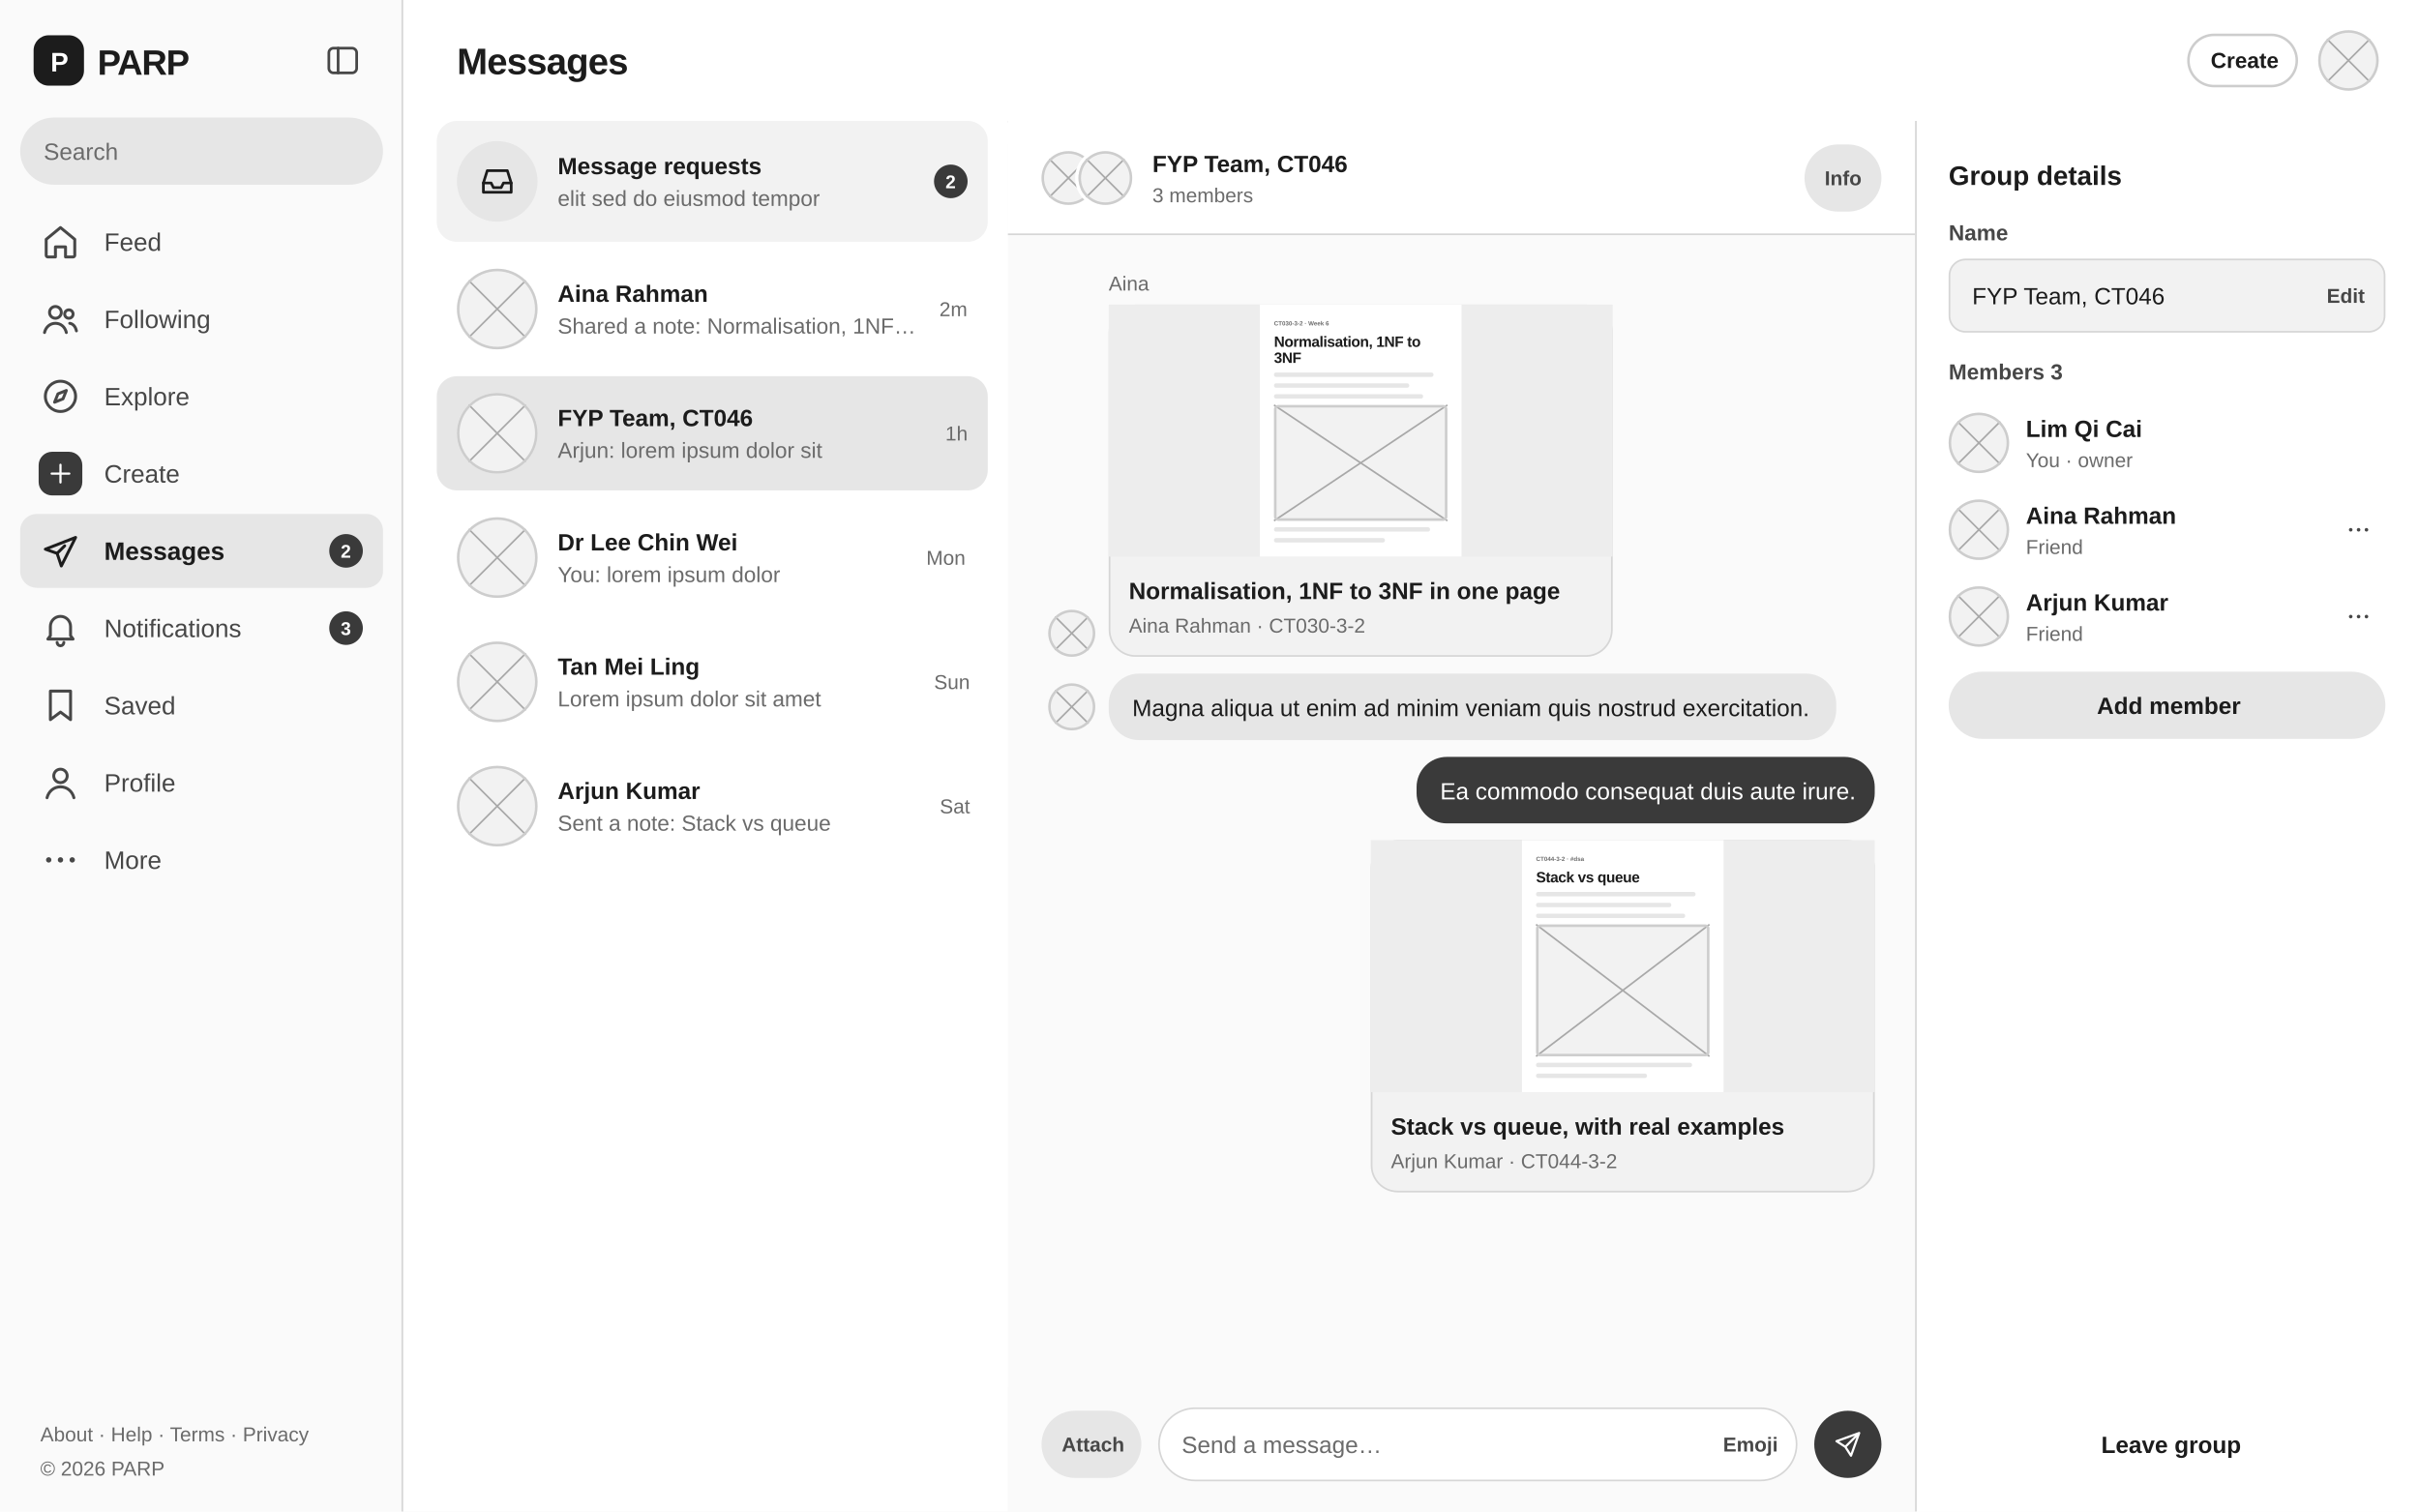
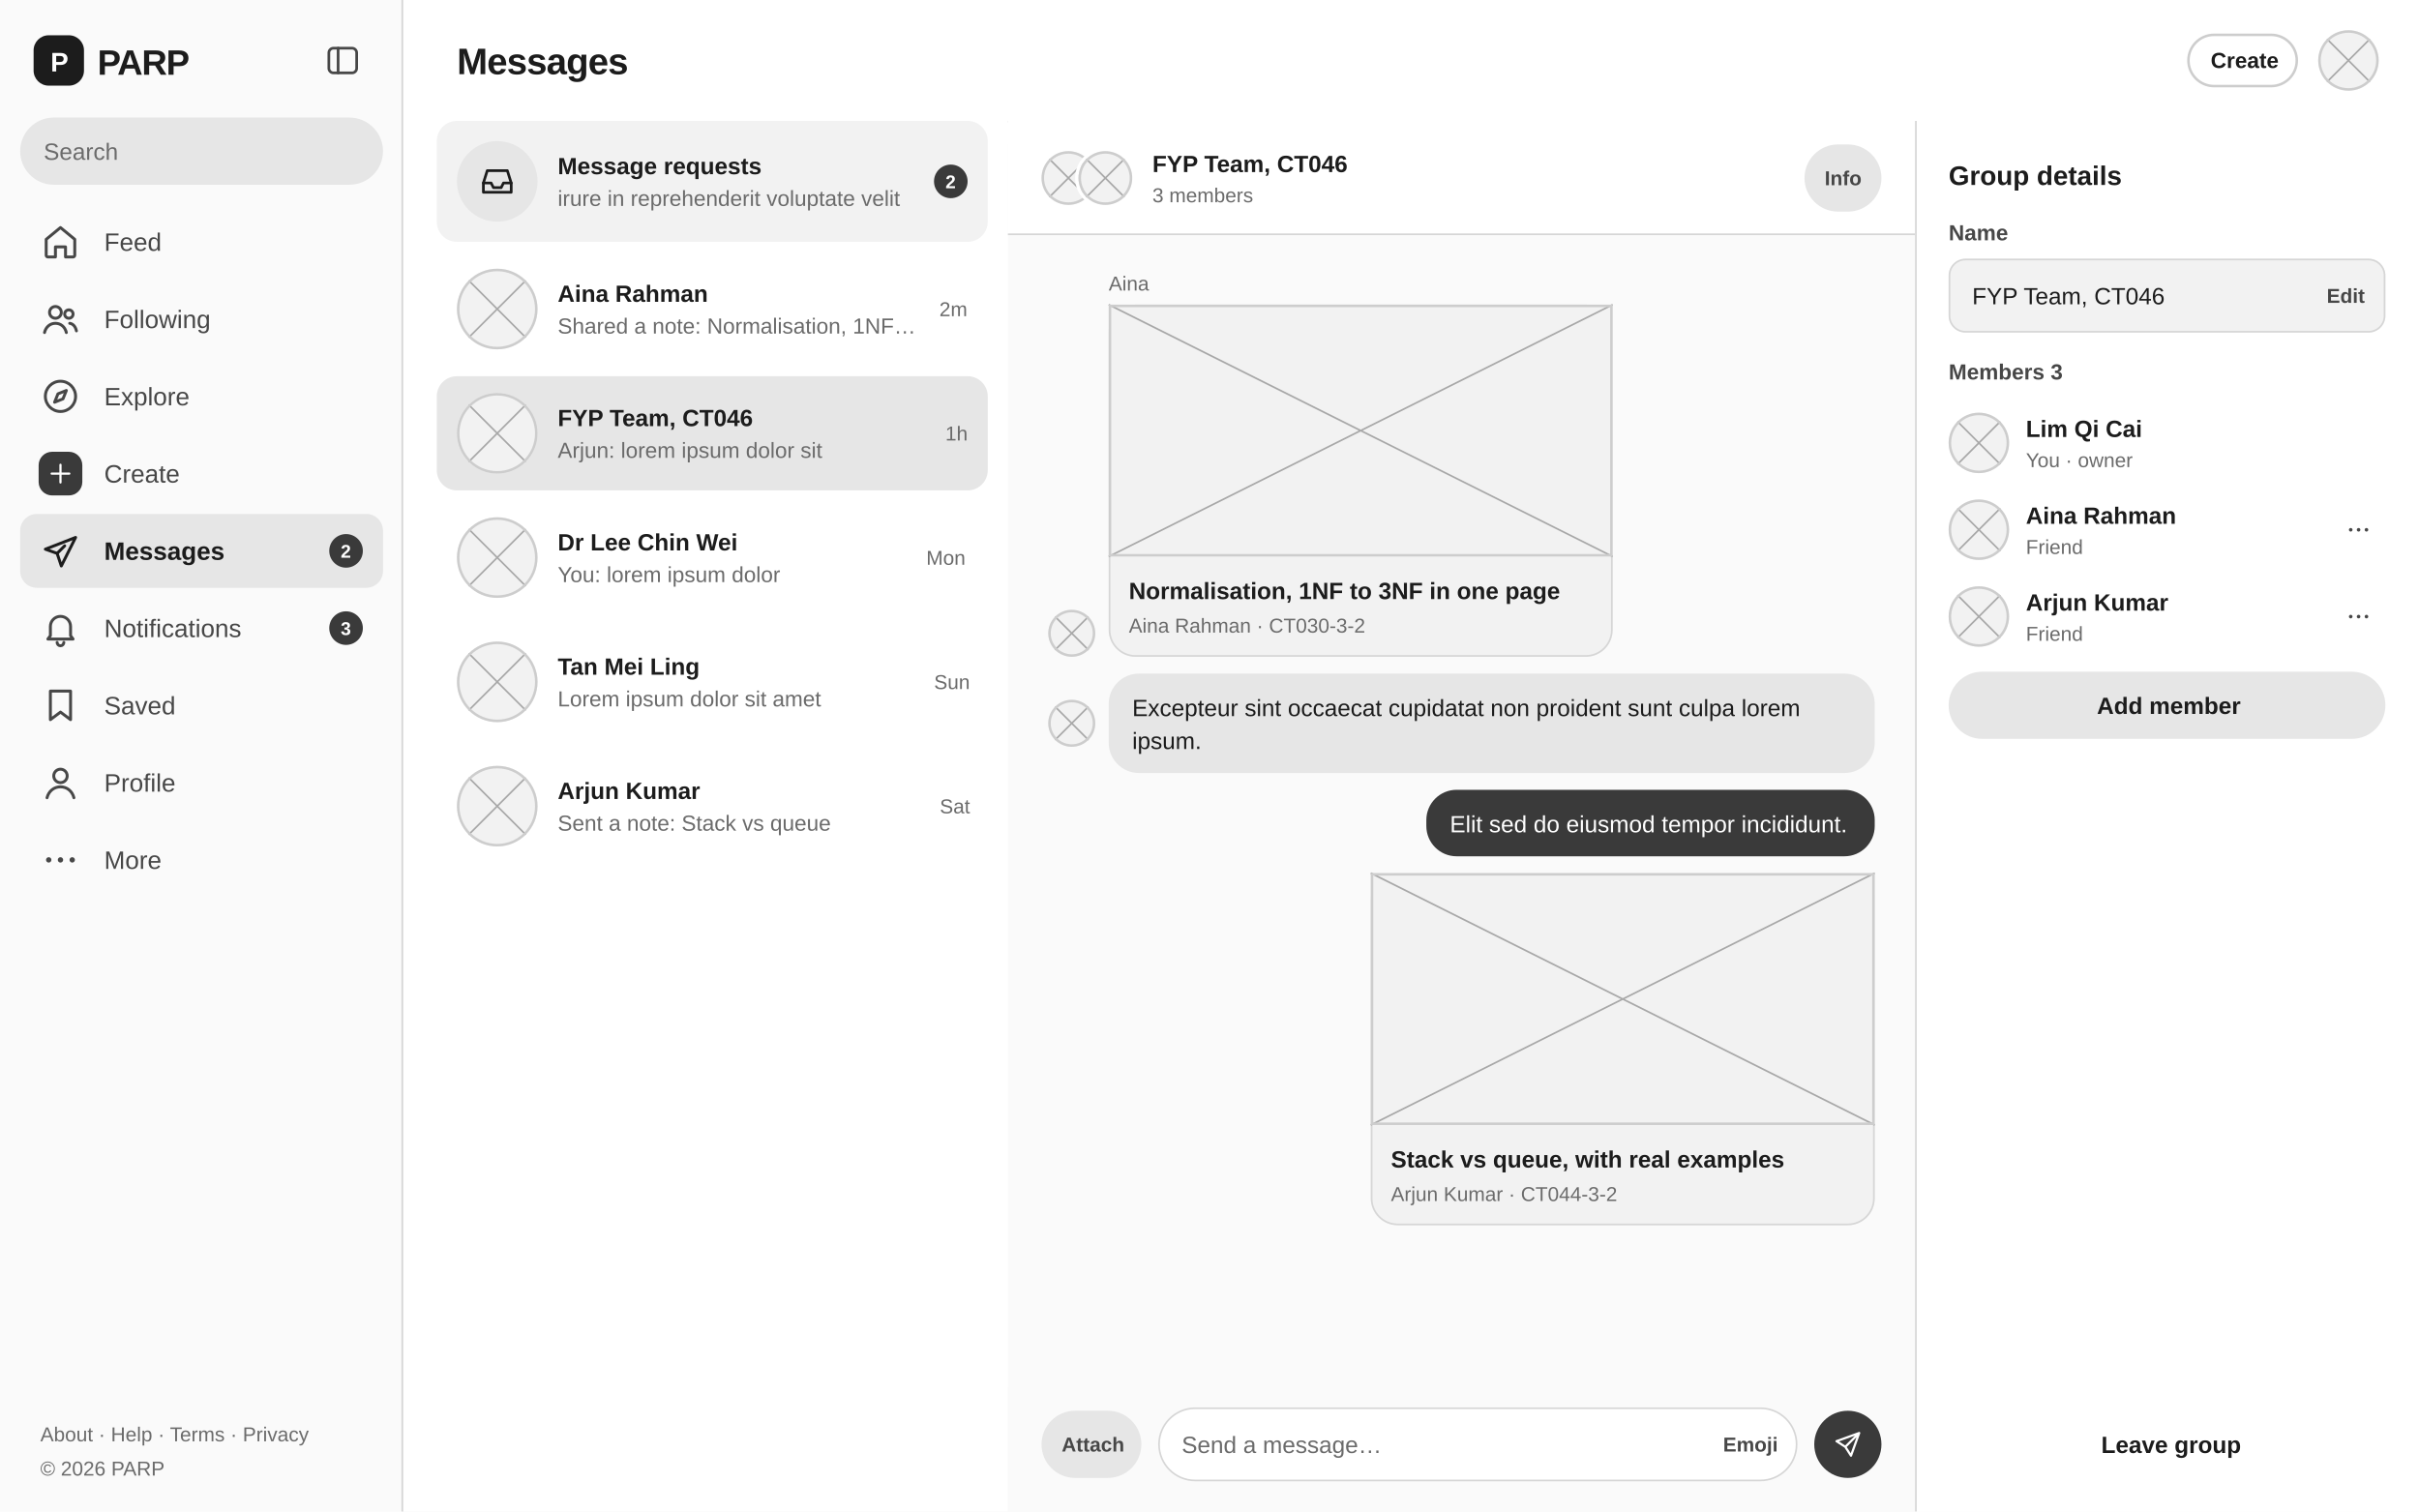
<svg xmlns="http://www.w3.org/2000/svg" width="1440" height="900" viewBox="0 0 1440 900" font-family="Segoe UI, Arial, sans-serif">
  <defs />
  <rect width="1440" height="900" fill="#ffffff" />
  <rect x="0" y="0" width="1440" height="900" fill="#ffffff" />
  <rect x="260" y="72" width="328" height="72" rx="12" fill="#f2f2f2" />
  <rect x="272" y="84" width="48" height="48" rx="24" fill="#e6e6e6" />
  <g transform="translate(285 97) scale(0.92)" fill="none" stroke="#1c1c1c" stroke-width="1.75" stroke-linecap="round" stroke-linejoin="round">
    <path d="M3 13h5l1.5 3h5l1.5-3h5" />
    <path d="M5.5 5h13l2.5 8v6H3v-6z" />
  </g>
  <text x="332" y="103.73" font-size="14" font-weight="600" fill="#1c1c1c">Message requests</text>
-   <text x="332" y="122.61" font-size="13" fill="#6b6b6b">elit sed do eiusmod tempor</text>
+   <text x="332" y="122.61" font-size="13" fill="#6b6b6b">irure in reprehenderit voluptate velit</text>
  <rect x="556" y="98" width="20" height="20" rx="10" fill="#3a3a3a" />
  <text x="562.83" y="112.1" font-size="11" font-weight="700" fill="#ffffff">2</text>
  <rect x="272" y="160" width="48" height="48" rx="24" fill="#f2f2f2" />
  <path d="M279.03 167.03L312.97 200.97M312.97 167.03L279.03 200.97" fill="none" stroke="#a8a8a8" stroke-width="1" />
  <rect x="272.75" y="160.75" width="46.5" height="46.5" rx="23.25" fill="none" stroke="#cdcdcd" stroke-width="1.5" />
  <text x="332" y="179.73" font-size="14" font-weight="600" fill="#1c1c1c">Aina Rahman</text>
  <text x="332" y="198.61" font-size="13" fill="#6b6b6b">Shared a note: Normalisation, 1NF…</text>
  <text x="559.19" y="188.28" font-size="12" fill="#6b6b6b">2m</text>
  <rect x="260" y="224" width="328" height="68" rx="12" fill="#e6e6e6" />
  <rect x="272" y="234" width="48" height="48" rx="24" fill="#f2f2f2" />
  <path d="M279.03 241.03L312.97 274.97M312.97 241.03L279.03 274.97" fill="none" stroke="#a8a8a8" stroke-width="1" />
  <rect x="272.75" y="234.75" width="46.5" height="46.5" rx="23.25" fill="none" stroke="#cdcdcd" stroke-width="1.5" />
  <text x="332" y="253.73" font-size="14" font-weight="600" fill="#1c1c1c">FYP Team, CT046</text>
  <text x="332" y="272.61" font-size="13" fill="#6b6b6b">Arjun: lorem ipsum dolor sit</text>
  <text x="562.73" y="262.28" font-size="12" fill="#6b6b6b">1h</text>
  <rect x="272" y="308" width="48" height="48" rx="24" fill="#f2f2f2" />
  <path d="M279.03 315.03L312.97 348.97M312.97 315.03L279.03 348.97" fill="none" stroke="#a8a8a8" stroke-width="1" />
  <rect x="272.75" y="308.75" width="46.5" height="46.5" rx="23.25" fill="none" stroke="#cdcdcd" stroke-width="1.5" />
  <text x="332" y="327.73" font-size="14" font-weight="600" fill="#1c1c1c">Dr Lee Chin Wei</text>
  <text x="332" y="346.61" font-size="13" fill="#6b6b6b">You: lorem ipsum dolor</text>
  <text x="551.39" y="336.28" font-size="12" fill="#6b6b6b">Mon</text>
  <rect x="272" y="382" width="48" height="48" rx="24" fill="#f2f2f2" />
  <path d="M279.03 389.03L312.97 422.97M312.97 389.03L279.03 422.97" fill="none" stroke="#a8a8a8" stroke-width="1" />
  <rect x="272.75" y="382.75" width="46.5" height="46.5" rx="23.25" fill="none" stroke="#cdcdcd" stroke-width="1.5" />
  <text x="332" y="401.73" font-size="14" font-weight="600" fill="#1c1c1c">Tan Mei Ling</text>
  <text x="332" y="420.61" font-size="13" fill="#6b6b6b">Lorem ipsum dolor sit amet</text>
  <text x="556.03" y="410.28" font-size="12" fill="#6b6b6b">Sun</text>
  <rect x="272" y="456" width="48" height="48" rx="24" fill="#f2f2f2" />
  <path d="M279.03 463.03L312.97 496.97M312.97 463.03L279.03 496.97" fill="none" stroke="#a8a8a8" stroke-width="1" />
  <rect x="272.75" y="456.75" width="46.5" height="46.5" rx="23.25" fill="none" stroke="#cdcdcd" stroke-width="1.5" />
  <text x="332" y="475.73" font-size="14" font-weight="600" fill="#1c1c1c">Arjun Kumar</text>
  <text x="332" y="494.61" font-size="13" fill="#6b6b6b">Sent a note: Stack vs queue</text>
  <text x="559.45" y="484.28" font-size="12" fill="#6b6b6b">Sat</text>
  <path d="M616 72H1140V900H600V88A16 16 0 0 1 616 72Z" fill="#fafafa" />
  <rect x="600" y="72" width="540" height="1" fill="#d6d6d6" />
  <rect x="600" y="72" width="540" height="68" fill="#ffffff" />
  <rect x="600" y="139" width="540" height="1" fill="#d6d6d6" />
  <rect x="619" y="89" width="34" height="34" rx="17" fill="none" stroke="#ffffff" stroke-width="2" />
  <rect x="620" y="90" width="32" height="32" rx="16" fill="#f2f2f2" />
  <path d="M624.69 94.69L647.31 117.31M647.31 94.69L624.69 117.31" fill="none" stroke="#a8a8a8" stroke-width="1" />
  <rect x="620.75" y="90.75" width="30.5" height="30.5" rx="15.25" fill="none" stroke="#cdcdcd" stroke-width="1.5" />
  <rect x="641" y="89" width="34" height="34" rx="17" fill="none" stroke="#ffffff" stroke-width="2" />
  <rect x="642" y="90" width="32" height="32" rx="16" fill="#f2f2f2" />
  <path d="M646.69 94.69L669.31 117.31M669.31 94.69L646.69 117.31" fill="none" stroke="#a8a8a8" stroke-width="1" />
  <rect x="642.75" y="90.75" width="30.5" height="30.5" rx="15.25" fill="none" stroke="#cdcdcd" stroke-width="1.5" />
  <text x="686" y="102.47" font-size="14" font-weight="700" fill="#1c1c1c">FYP Team, CT046</text>
  <text x="686" y="120.43" font-size="12" fill="#6b6b6b">3 members</text>
  <rect x="1074.19" y="86" width="45.81" height="40" rx="20" fill="#e6e6e6" />
  <text x="1086.19" y="110.28" font-size="12" font-weight="600" fill="#474747">Info</text>
  <rect x="624" y="363.08" width="28" height="28" rx="14" fill="#f2f2f2" />
  <path d="M628.1 367.18L647.9 386.98M647.9 367.18L628.1 386.98" fill="none" stroke="#a8a8a8" stroke-width="1" />
  <rect x="624.75" y="363.83" width="26.5" height="26.5" rx="13.25" fill="none" stroke="#cdcdcd" stroke-width="1.5" />
  <text x="660" y="172.98" font-size="12" fill="#6b6b6b">Aina</text>
  <rect x="660" y="181.39" width="300" height="209.69" rx="16" fill="#f2f2f2" />
  <rect x="660.5" y="181.89" width="299" height="208.69" rx="15.5" fill="none" stroke="#d6d6d6" stroke-width="1" />
  <rect x="660" y="181.39" width="300" height="150" fill="#ededed" />
-   <rect x="750" y="181.39" width="120" height="150" fill="#ffffff" />
-   <text x="758.39" y="193.78" font-size="3.6" font-weight="600" fill="#6b6b6b">CT030-3-2 · Week 6</text>
-   <text x="758.39" y="206.5" font-size="8.88" font-weight="700" letter-spacing="-0.22" fill="#1c1c1c">Normalisation, 1NF to</text>
-   <text x="758.39" y="216.08" font-size="8.88" font-weight="700" letter-spacing="-0.22" fill="#1c1c1c">3NF</text>
-   <rect x="758.39" y="221.8" width="94.95" height="2.63" rx="1.2" fill="#e6e6e6" />
-   <rect x="758.39" y="228.25" width="80.5" height="2.63" rx="1.2" fill="#e6e6e6" />
-   <rect x="758.39" y="234.7" width="88.77" height="2.63" rx="1.2" fill="#e6e6e6" />
-   <rect x="758.39" y="241.16" width="103.22" height="68.94" rx="2.4" fill="#f2f2f2" />
-   <path d="M758.39 241.16L861.61 310.09M861.61 241.16L758.39 310.09" fill="none" stroke="#a8a8a8" stroke-width="1" />
-   <rect x="759.14" y="241.91" width="101.72" height="67.44" rx="1.65" fill="none" stroke="#cdcdcd" stroke-width="1.5" />
-   <rect x="758.39" y="313.92" width="92.89" height="2.63" rx="1.2" fill="#e6e6e6" />
-   <rect x="758.39" y="320.38" width="66.05" height="2.63" rx="1.2" fill="#e6e6e6" />
+   <rect x="660" y="181.39" width="300" height="150" fill="#ffffff" />
+   <rect x="660" y="181.39" width="300" height="150" fill="#f2f2f2" />
+   <path d="M660 181.39L960 331.39M960 181.39L660 331.39" fill="none" stroke="#a8a8a8" stroke-width="1" />
+   <rect x="660.75" y="182.14" width="298.5" height="148.5" fill="none" stroke="#cdcdcd" stroke-width="1.5" />
  <text x="672" y="356.7" font-size="14" font-weight="600" fill="#1c1c1c">Normalisation, 1NF to 3NF in one page</text>
  <text x="672" y="376.67" font-size="12" fill="#6b6b6b">Aina Rahman · CT030-3-2</text>
-   <rect x="624" y="406.88" width="28" height="28" rx="14" fill="#f2f2f2" />
-   <path d="M628.1 410.98L647.9 430.77M647.9 410.98L628.1 430.77" fill="none" stroke="#a8a8a8" stroke-width="1" />
-   <rect x="624.75" y="407.63" width="26.5" height="26.5" rx="13.25" fill="none" stroke="#cdcdcd" stroke-width="1.5" />
-   <rect x="660" y="401.08" width="433.08" height="39.59" rx="18" fill="#e6e6e6" />
-   <text x="674" y="426.39" font-size="14" fill="#1c1c1c">Magna aliqua ut enim ad minim veniam quis nostrud exercitation.</text>
-   <rect x="843.27" y="450.67" width="272.73" height="39.59" rx="18" fill="#3a3a3a" />
-   <text x="857.27" y="475.98" font-size="14" fill="#ffffff">Ea commodo consequat duis aute irure.</text>
-   <rect x="816" y="500.27" width="300" height="209.69" rx="16" fill="#f2f2f2" />
-   <rect x="816.5" y="500.77" width="299" height="208.69" rx="15.5" fill="none" stroke="#d6d6d6" stroke-width="1" />
-   <rect x="816" y="500.27" width="300" height="150" fill="#ededed" />
-   <rect x="906" y="500.27" width="120" height="150" fill="#ffffff" />
-   <text x="914.39" y="512.65" font-size="3.6" font-weight="600" fill="#6b6b6b">CT044-3-2 · #dsa</text>
-   <text x="914.39" y="525.37" font-size="8.88" font-weight="700" letter-spacing="-0.22" fill="#1c1c1c">Stack vs queue</text>
-   <rect x="914.39" y="531.09" width="94.95" height="2.63" rx="1.2" fill="#e6e6e6" />
-   <rect x="914.39" y="537.55" width="80.5" height="2.63" rx="1.2" fill="#e6e6e6" />
-   <rect x="914.39" y="544" width="88.77" height="2.63" rx="1.2" fill="#e6e6e6" />
-   <rect x="914.39" y="550.45" width="103.22" height="78.52" rx="2.4" fill="#f2f2f2" />
-   <path d="M914.39 550.45L1017.61 628.97M1017.61 550.45L914.39 628.97" fill="none" stroke="#a8a8a8" stroke-width="1" />
-   <rect x="915.14" y="551.2" width="101.72" height="77.02" rx="1.65" fill="none" stroke="#cdcdcd" stroke-width="1.5" />
-   <rect x="914.39" y="632.8" width="92.89" height="2.63" rx="1.2" fill="#e6e6e6" />
-   <rect x="914.39" y="639.25" width="66.05" height="2.63" rx="1.2" fill="#e6e6e6" />
-   <text x="828" y="675.58" font-size="14" font-weight="600" fill="#1c1c1c">Stack vs queue, with real examples</text>
-   <text x="828" y="695.54" font-size="12" fill="#6b6b6b">Arjun Kumar · CT044-3-2</text>
+   <rect x="624" y="416.67" width="28" height="28" rx="14" fill="#f2f2f2" />
+   <path d="M628.1 420.77L647.9 440.57M647.9 420.77L628.1 440.57" fill="none" stroke="#a8a8a8" stroke-width="1" />
+   <rect x="624.75" y="417.42" width="26.5" height="26.5" rx="13.25" fill="none" stroke="#cdcdcd" stroke-width="1.5" />
+   <rect x="660" y="401.08" width="456" height="59.19" rx="18" fill="#e6e6e6" />
+   <text x="674" y="426.39" font-size="14" fill="#1c1c1c">Excepteur sint occaecat cupidatat non proident sunt culpa lorem</text>
+   <text x="674" y="445.98" font-size="14" fill="#1c1c1c">ipsum.</text>
+   <rect x="849.08" y="470.27" width="266.92" height="39.59" rx="18" fill="#3a3a3a" />
+   <text x="863.08" y="495.58" font-size="14" fill="#ffffff">Elit sed do eiusmod tempor incididunt.</text>
+   <rect x="816" y="519.86" width="300" height="209.69" rx="16" fill="#f2f2f2" />
+   <rect x="816.5" y="520.36" width="299" height="208.69" rx="15.5" fill="none" stroke="#d6d6d6" stroke-width="1" />
+   <rect x="816" y="519.86" width="300" height="150" fill="#ededed" />
+   <rect x="816" y="519.86" width="300" height="150" fill="#ffffff" />
+   <rect x="816" y="519.86" width="300" height="150" fill="#f2f2f2" />
+   <path d="M816 519.86L1116 669.86M1116 519.86L816 669.86" fill="none" stroke="#a8a8a8" stroke-width="1" />
+   <rect x="816.75" y="520.61" width="298.5" height="148.5" fill="none" stroke="#cdcdcd" stroke-width="1.5" />
+   <text x="828" y="695.17" font-size="14" font-weight="600" fill="#1c1c1c">Stack vs queue, with real examples</text>
+   <text x="828" y="715.14" font-size="12" fill="#6b6b6b">Arjun Kumar · CT044-3-2</text>
  <rect x="600" y="826" width="540" height="74" fill="#fafafa" />
  <rect x="620" y="840" width="59.44" height="40" rx="20" fill="#e6e6e6" />
  <text x="632" y="864.28" font-size="12" font-weight="600" fill="#474747">Attach</text>
  <rect x="689.44" y="838" width="380.56" height="44" rx="22" fill="#ffffff" />
  <rect x="689.94" y="838.5" width="379.56" height="43" rx="21.5" fill="none" stroke="#d6d6d6" stroke-width="1" />
  <text x="703.44" y="865.15" font-size="14" fill="#6b6b6b">Send a message…</text>
  <text x="1025.72" y="864.28" font-size="12" font-weight="600" fill="#474747">Emoji</text>
  <rect x="1080" y="840" width="40" height="40" rx="20" fill="#3a3a3a" />
  <g transform="translate(1091 851) scale(0.75)" fill="none" stroke="#ffffff" stroke-width="1.75" stroke-linecap="round" stroke-linejoin="round">
    <path d="M21 3 10 14M21 3l-6.5 18-4.5-7-7-4.5z" />
  </g>
  <rect x="1140" y="72" width="300" height="828" fill="#ffffff" />
  <rect x="1140" y="72" width="1" height="828" fill="#d6d6d6" />
  <text x="1160" y="110.14" font-size="16" font-weight="600" fill="#1c1c1c">Group details</text>
  <text x="1160" y="143.08" font-size="13" font-weight="600" fill="#474747">Name</text>
  <rect x="1160" y="154.03" width="260" height="44" rx="10" fill="#f2f2f2" />
  <rect x="1160.5" y="154.53" width="259" height="43" rx="9.5" fill="none" stroke="#d6d6d6" stroke-width="1" />
  <text x="1174" y="181.19" font-size="14" fill="#1c1c1c">FYP Team, CT046</text>
  <text x="1385.08" y="180.31" font-size="12" font-weight="600" fill="#474747">Edit</text>
  <text x="1160" y="225.93" font-size="13" font-weight="600" fill="#474747">Members 3</text>
  <rect x="1160" y="245.72" width="36" height="36" rx="18" fill="#f2f2f2" />
  <path d="M1165.27 250.99L1190.73 276.45M1190.73 250.99L1165.27 276.45" fill="none" stroke="#a8a8a8" stroke-width="1" />
  <rect x="1160.75" y="246.47" width="34.5" height="34.5" rx="17.25" fill="none" stroke="#cdcdcd" stroke-width="1.5" />
  <text x="1206" y="260.19" font-size="14" font-weight="600" fill="#1c1c1c">Lim Qi Cai</text>
  <text x="1206" y="278.15" font-size="12" fill="#6b6b6b">You · owner</text>
  <rect x="1160" y="297.41" width="36" height="36" rx="18" fill="#f2f2f2" />
  <path d="M1165.27 302.68L1190.73 328.13M1190.73 302.68L1165.27 328.13" fill="none" stroke="#a8a8a8" stroke-width="1" />
  <rect x="1160.75" y="298.16" width="34.5" height="34.5" rx="17.25" fill="none" stroke="#cdcdcd" stroke-width="1.5" />
  <text x="1206" y="311.87" font-size="14" font-weight="600" fill="#1c1c1c">Aina Rahman</text>
  <text x="1206" y="329.84" font-size="12" fill="#6b6b6b">Friend</text>
  <g transform="translate(1396 307.41) scale(0.67)" fill="none" stroke="#474747" stroke-width="1.75" stroke-linecap="round" stroke-linejoin="round">
    <circle cx="5" cy="12" r="1.6" fill="#474747" stroke="none" />
    <circle cx="12" cy="12" r="1.6" fill="#474747" stroke="none" />
    <circle cx="19" cy="12" r="1.6" fill="#474747" stroke="none" />
  </g>
  <rect x="1160" y="349.09" width="36" height="36" rx="18" fill="#f2f2f2" />
  <path d="M1165.27 354.37L1190.73 379.82M1190.73 354.37L1165.27 379.82" fill="none" stroke="#a8a8a8" stroke-width="1" />
  <rect x="1160.75" y="349.84" width="34.5" height="34.5" rx="17.25" fill="none" stroke="#cdcdcd" stroke-width="1.5" />
  <text x="1206" y="363.56" font-size="14" font-weight="600" fill="#1c1c1c">Arjun Kumar</text>
  <text x="1206" y="381.53" font-size="12" fill="#6b6b6b">Friend</text>
  <g transform="translate(1396 359.09) scale(0.67)" fill="none" stroke="#474747" stroke-width="1.75" stroke-linecap="round" stroke-linejoin="round">
    <circle cx="5" cy="12" r="1.6" fill="#474747" stroke="none" />
    <circle cx="12" cy="12" r="1.6" fill="#474747" stroke="none" />
    <circle cx="19" cy="12" r="1.6" fill="#474747" stroke="none" />
  </g>
  <rect x="1160" y="399.94" width="260" height="40" rx="20" fill="#e6e6e6" />
  <text x="1248.28" y="425.09" font-size="14" font-weight="600" fill="#1c1c1c">Add member</text>
  <text x="1250.83" y="865.15" font-size="14" font-weight="600" fill="#1c1c1c">Leave group</text>
  <g id="top-1">
    <text x="272" y="44.18" font-size="22" font-weight="700" letter-spacing="-0.44" fill="#1c1c1c">Messages</text>
    <rect x="1302" y="20" width="66" height="32" rx="16" fill="#ffffff" />
    <rect x="1302.75" y="20.75" width="64.5" height="30.5" rx="15.25" fill="none" stroke="#cdcdcd" stroke-width="1.5" />
    <text x="1316" y="40.47" font-size="13" font-weight="600" fill="#1c1c1c">Create</text>
    <rect x="1380" y="18" width="36" height="36" rx="18" fill="#f2f2f2" />
    <path d="M1385.27 23.27L1410.73 48.73M1410.73 23.27L1385.27 48.73" fill="none" stroke="#a8a8a8" stroke-width="1" />
    <rect x="1380.75" y="18.75" width="34.5" height="34.5" rx="17.25" fill="none" stroke="#cdcdcd" stroke-width="1.5" />
  </g>
  <g id="nav-2">
    <rect x="0" y="0" width="240" height="900" fill="#fafafa" />
    <rect x="239" y="0" width="1" height="900" fill="#d6d6d6" />
    <rect x="20" y="21" width="30" height="30" rx="9" fill="#1c1c1c" />
    <text x="30.08" y="42.55" font-size="16" font-weight="700" fill="#ffffff">P</text>
    <text x="58" y="44.5" font-size="21" font-weight="700" letter-spacing="-0.63" fill="#1c1c1c">PARP</text>
    <g transform="translate(193 25) scale(0.92)" fill="none" stroke="#474747" stroke-width="1.75" stroke-linecap="round" stroke-linejoin="round">
      <rect x="3" y="4" width="18" height="16" rx="3" />
      <path d="M9 4v16" />
    </g>
    <rect x="12" y="70" width="216" height="40" rx="20" fill="#e6e6e6" />
    <text x="26" y="95.15" font-size="14" fill="#6b6b6b">Search</text>
    <g transform="translate(24 132) scale(1)" fill="none" stroke="#474747" stroke-width="1.75" stroke-linecap="round" stroke-linejoin="round">
      <path d="M3.5 10.5 12 3.5l8.5 7V20a1 1 0 0 1-1 1H15v-6H9v6H4.5a1 1 0 0 1-1-1z" />
    </g>
    <text x="62" y="149.35" font-size="15" fill="#474747">Feed</text>
    <g transform="translate(24 178) scale(1)" fill="none" stroke="#474747" stroke-width="1.75" stroke-linecap="round" stroke-linejoin="round">
      <circle cx="9" cy="8" r="3.5" />
      <path d="M2.5 20c.8-3.4 3.4-5.5 6.5-5.5s5.7 2.1 6.5 5.5" />
      <circle cx="17" cy="9" r="2.5" />
      <path d="M17.5 14.5c2 .3 3.4 1.9 4 4.5" />
    </g>
    <text x="62" y="195.35" font-size="15" fill="#474747">Following</text>
    <g transform="translate(24 224) scale(1)" fill="none" stroke="#474747" stroke-width="1.75" stroke-linecap="round" stroke-linejoin="round">
      <circle cx="12" cy="12" r="9" />
      <path d="m15.5 8.5-2 5-5 2 2-5z" />
    </g>
    <text x="62" y="241.35" font-size="15" fill="#474747">Explore</text>
    <rect x="23" y="269" width="26" height="26" rx="8" fill="#3a3a3a" />
    <g transform="translate(27 273) scale(0.75)" fill="none" stroke="#ffffff" stroke-width="1.75" stroke-linecap="round" stroke-linejoin="round">
      <path d="M12 5v14M5 12h14" />
    </g>
    <text x="62" y="287.35" font-size="15" fill="#474747">Create</text>
    <rect x="12" y="306" width="216" height="44" rx="10" fill="#e6e6e6" />
    <g transform="translate(24 316) scale(1)" fill="none" stroke="#1c1c1c" stroke-width="1.75" stroke-linecap="round" stroke-linejoin="round">
      <path d="M21 4 3 11l7 2.5L12.5 21z" />
      <path d="m10 13.5 4.5-4.5" />
    </g>
    <text x="62" y="333.35" font-size="15" font-weight="700" fill="#1c1c1c">Messages</text>
    <rect x="196" y="318" width="20" height="20" rx="10" fill="#3a3a3a" />
    <text x="202.83" y="332.1" font-size="11" font-weight="700" fill="#ffffff">2</text>
    <g transform="translate(24 362) scale(1)" fill="none" stroke="#474747" stroke-width="1.75" stroke-linecap="round" stroke-linejoin="round">
      <path d="M6 16.5V11a6 6 0 0 1 12 0v5.5l1.5 2h-15z" />
      <path d="M10 20.5a2 2 0 0 0 4 0" />
    </g>
    <text x="62" y="379.35" font-size="15" fill="#474747">Notifications</text>
    <rect x="196" y="364" width="20" height="20" rx="10" fill="#3a3a3a" />
    <text x="202.83" y="378.1" font-size="11" font-weight="700" fill="#ffffff">3</text>
    <g transform="translate(24 408) scale(1)" fill="none" stroke="#474747" stroke-width="1.75" stroke-linecap="round" stroke-linejoin="round">
      <path d="M6 3.5h12v17l-6-4.5-6 4.5z" />
    </g>
    <text x="62" y="425.35" font-size="15" fill="#474747">Saved</text>
    <g transform="translate(24 454) scale(1)" fill="none" stroke="#474747" stroke-width="1.75" stroke-linecap="round" stroke-linejoin="round">
      <circle cx="12" cy="8" r="4" />
      <path d="M4 21c1-4 4.2-6.5 8-6.5s7 2.5 8 6.5" />
    </g>
    <text x="62" y="471.35" font-size="15" fill="#474747">Profile</text>
    <g transform="translate(24 500) scale(1)" fill="none" stroke="#474747" stroke-width="1.75" stroke-linecap="round" stroke-linejoin="round">
      <circle cx="5" cy="12" r="1.6" fill="#474747" stroke="none" />
      <circle cx="12" cy="12" r="1.6" fill="#474747" stroke="none" />
      <circle cx="19" cy="12" r="1.6" fill="#474747" stroke="none" />
    </g>
    <text x="62" y="517.35" font-size="15" fill="#474747">More</text>
    <text x="24" y="858.2" font-size="12" fill="#6b6b6b">About · Help · Terms · Privacy</text>
    <text x="24" y="878.59" font-size="12" fill="#6b6b6b">© 2026 PARP</text>
  </g>
</svg>
